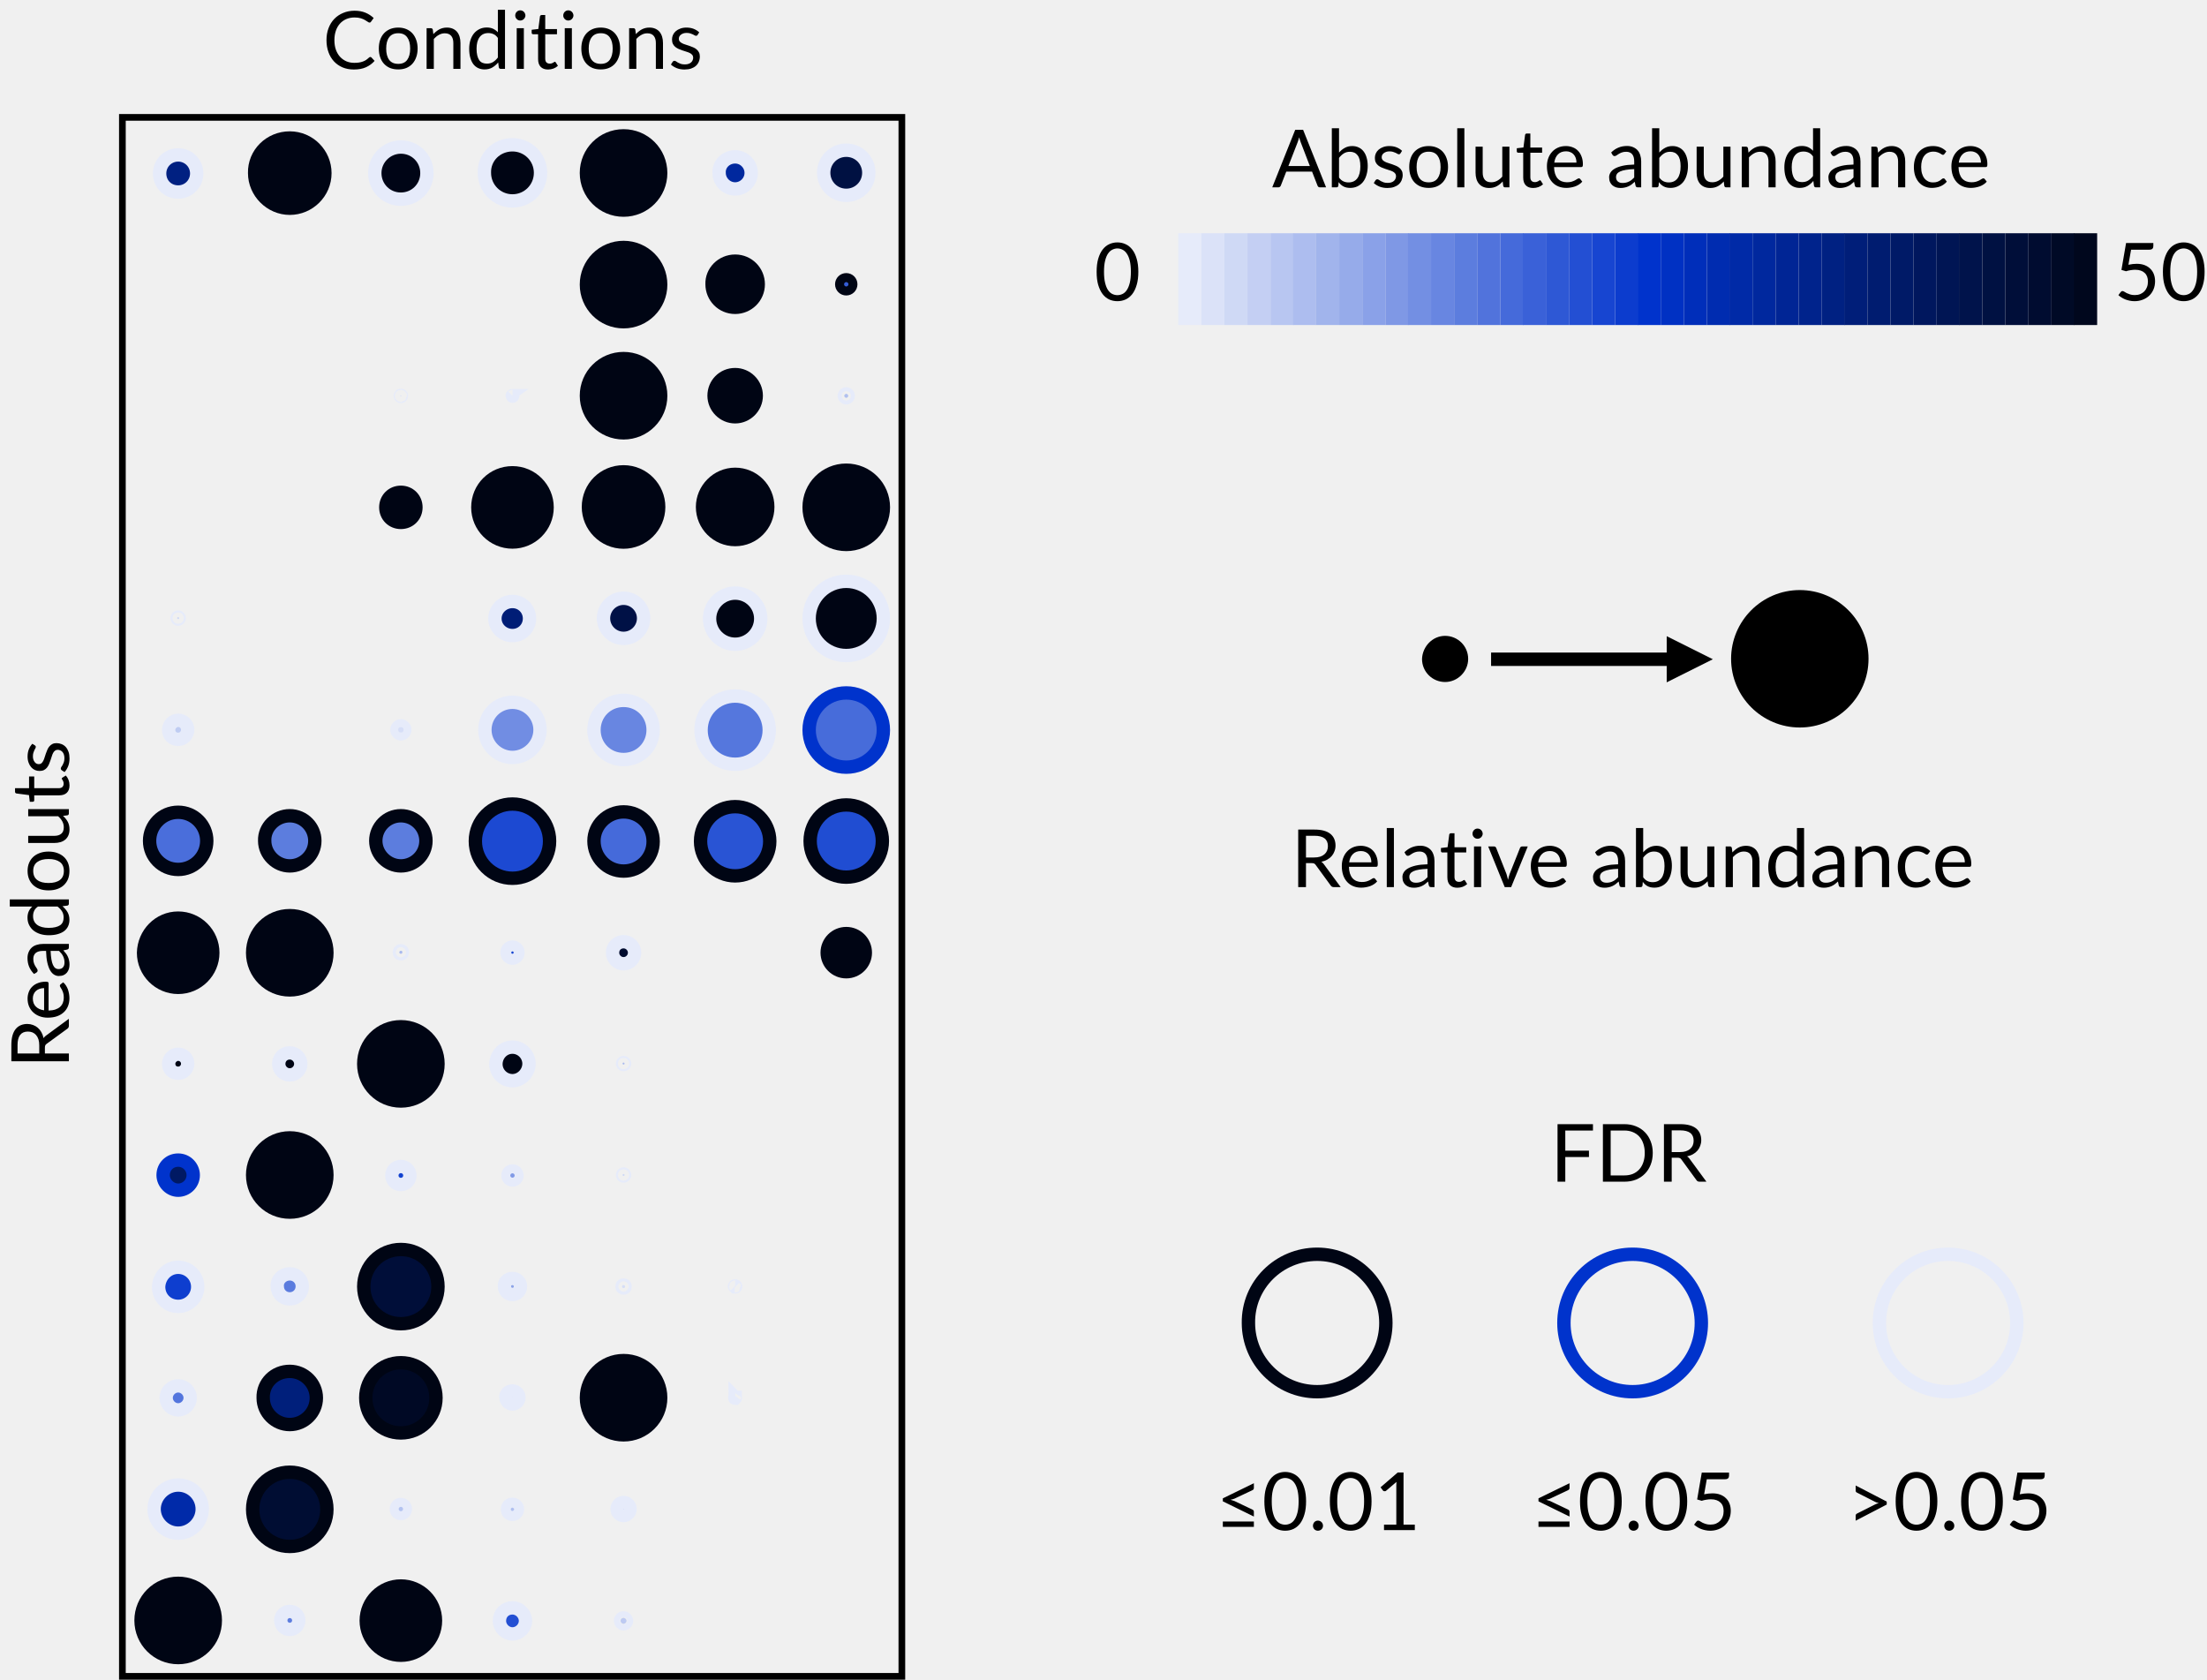
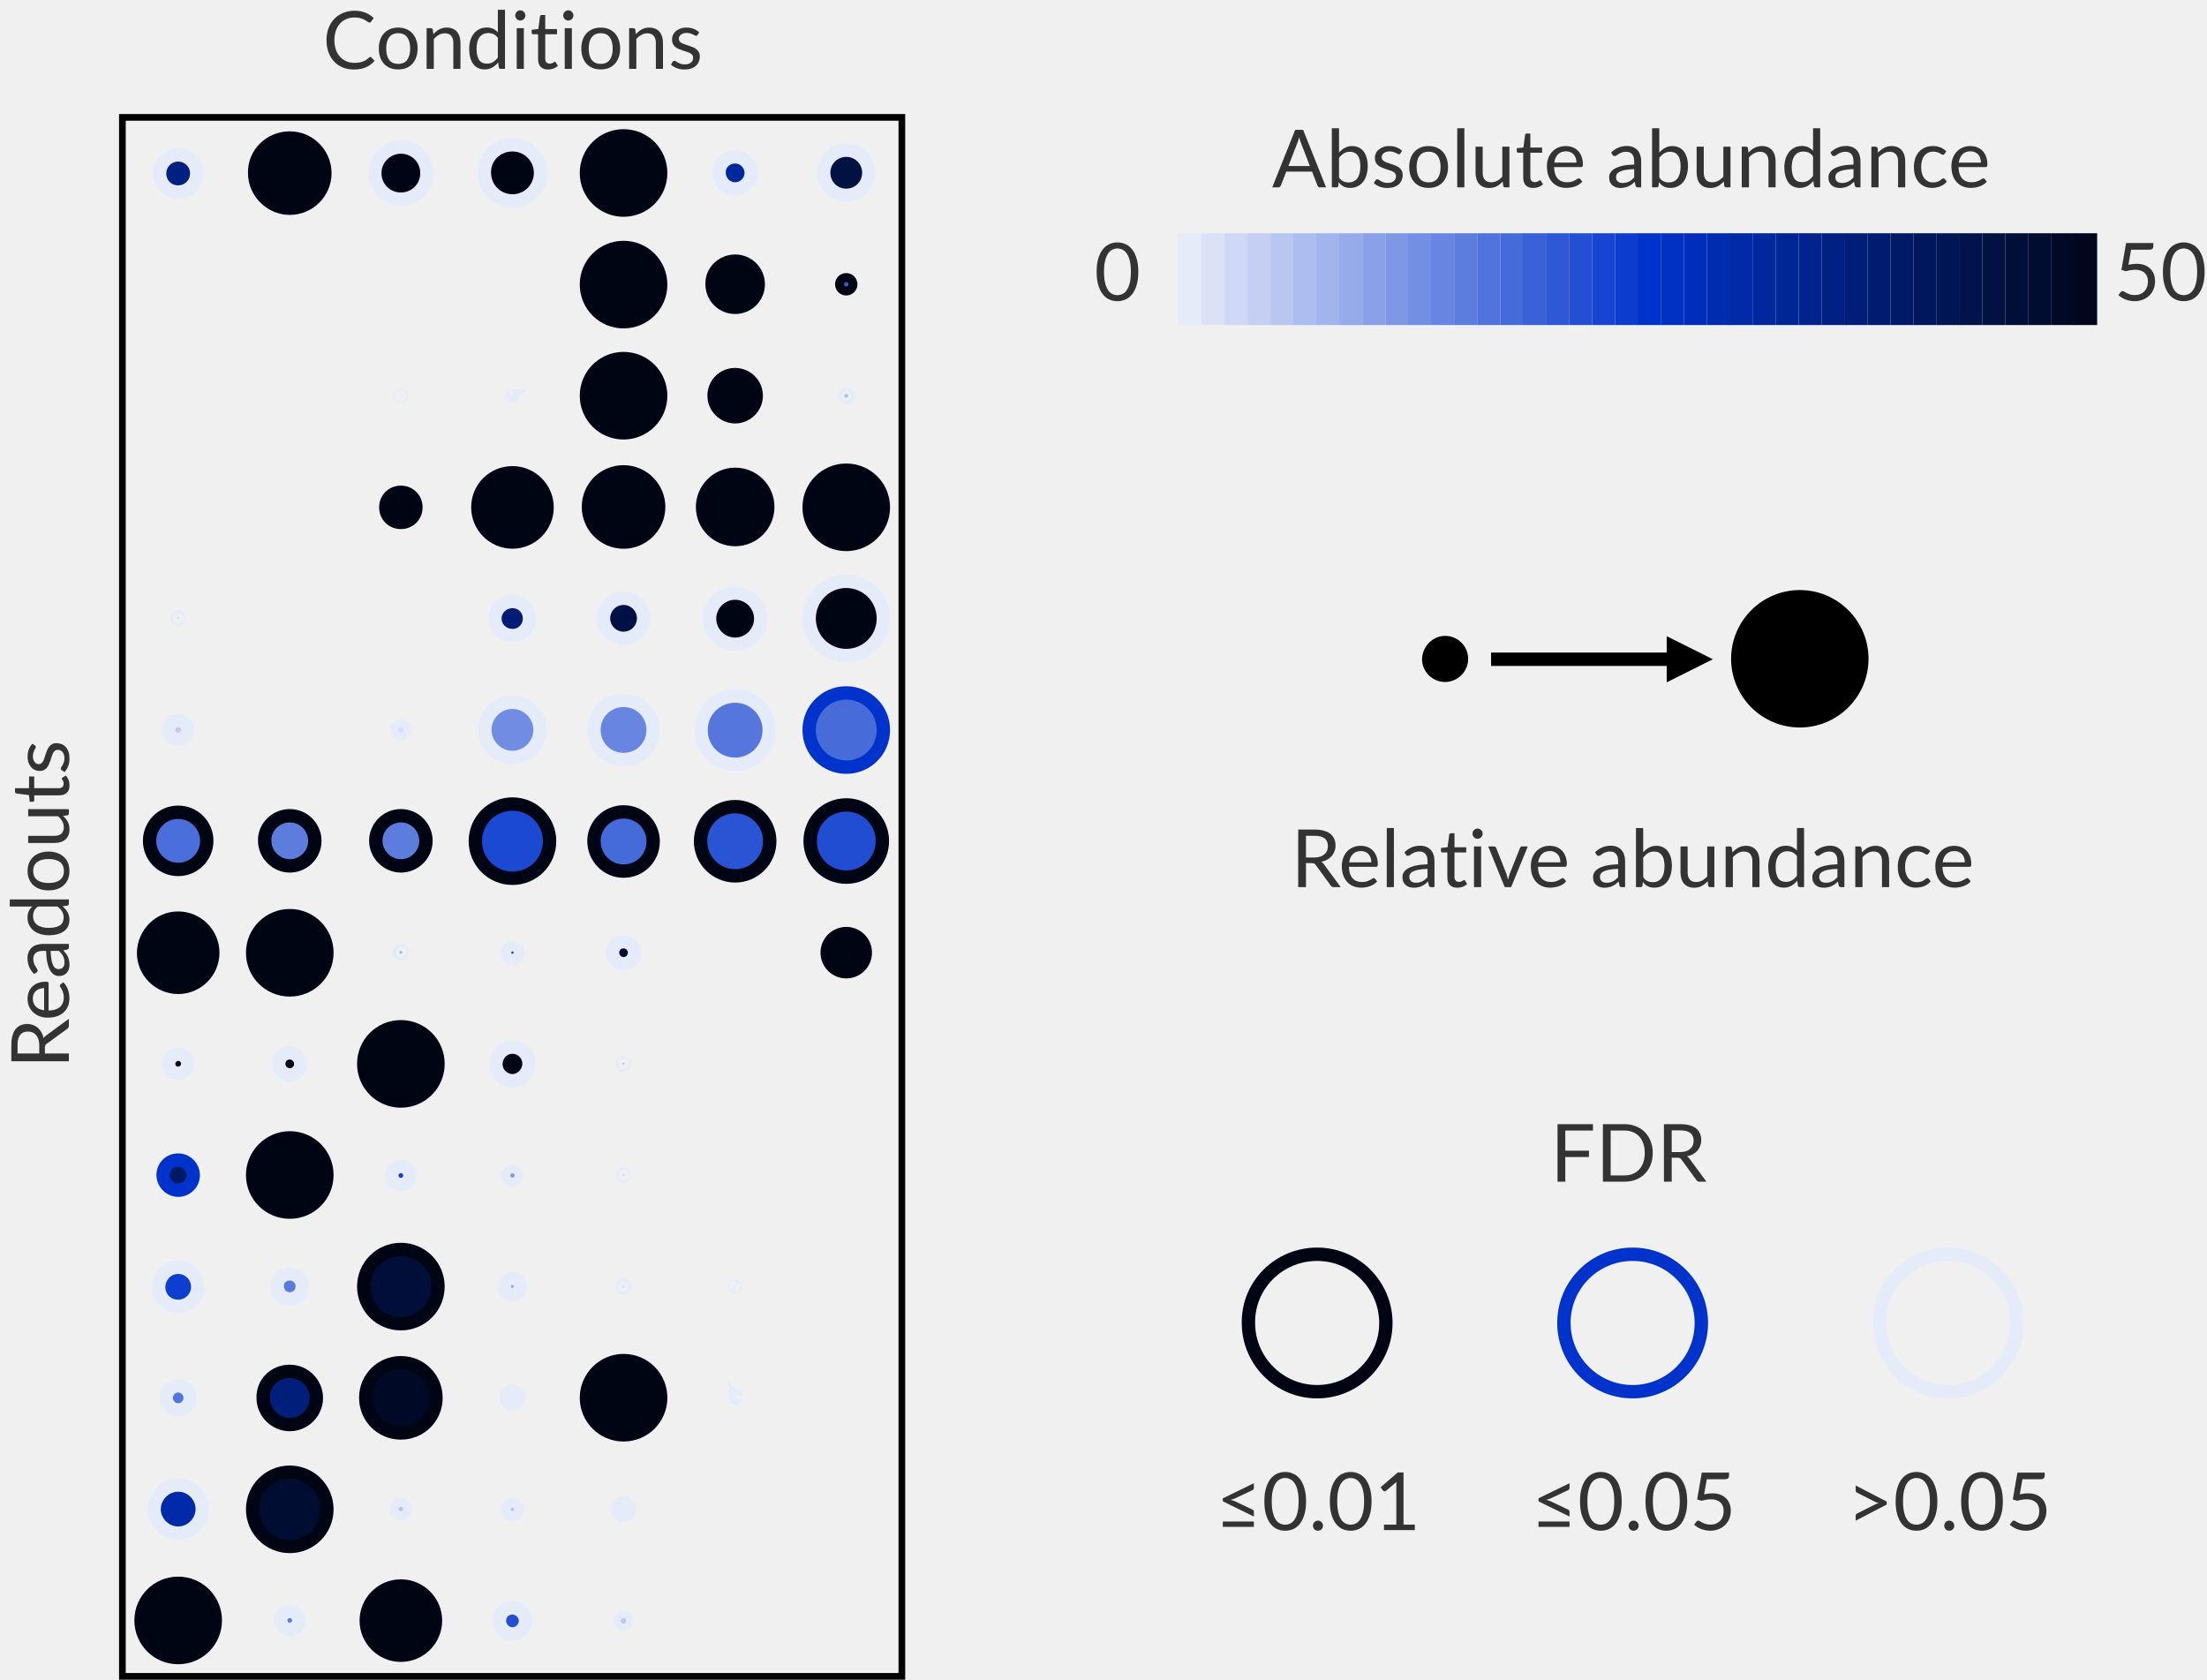
<svg xmlns="http://www.w3.org/2000/svg" version="1.1" id="svg2" x="0" y="0" width="440" height="334.9" viewBox="0 0 440 334.9" style="enable-background:new 0 0 440 334.9" xml:space="preserve">
-   <style>.st2{fill:#cfd9f5}.st11{fill:#6886e1}.st12{fill:#5c7dde}.st14{fill:#456ada}.st17{fill:#234fd3}.st25{fill:#00289e}.st35{fill:#001142}.st36{fill:#000e39}.st40,.st41,.st42{fill:none;stroke:#000514;stroke-width:2.667;stroke-miterlimit:5.333}.st41,.st42{stroke:#03c}.st42{stroke:#e6ebfa}.st45{fill:#000514}.st47{fill:#fff}.st49{fill:#d6def7}.st50{fill:#dfe5f9}.st62{fill:#a8b9ee}.st63{fill:#1242d0}.st83{font-family:'Lato',sans-serif}.st84{font-size:16px}</style>
+   <style>.st2{fill:#cfd9f5}.st11{fill:#6886e1}.st12{fill:#5c7dde}.st14{fill:#456ada}.st17{fill:#234fd3}.st25{fill:#00289e}.st35{fill:#001142}.st36{fill:#000e39}.st40,.st41,.st42{fill:none;stroke:#000514;stroke-width:2.667;stroke-miterlimit:5.333}.st41,.st42{stroke:#03c}.st42{stroke:#e6ebfa}.st45{fill:#000514}.st47{fill:#fff}.st49{fill:#d6def7}.st50{fill:#dfe5f9}.st62{fill:#a8b9ee}.st63{fill:#1242d0}.st83{font-family:'Lato',sans-serif}.st84{fill:#333;font-size:16px}</style>
  <g id="g4287">
    <path id="path12" d="M234.9 46.5h4.6v18.3h-4.6V46.5z" style="fill:#e6ebfa" />
    <path id="path14" d="M239.5 46.5h4.6v18.3h-4.6V46.5z" style="fill:#dbe2f8" />
    <path id="path16" class="st2" d="M244.1 46.5h4.6v18.3h-4.6V46.5z" />
    <path id="path18" d="M248.7 46.5h4.6v18.3h-4.6V46.5z" style="fill:#c4cff3" />
    <path id="path20" d="M253.3 46.5h4.6v18.3h-4.6V46.5z" style="fill:#b8c6f1" />
    <path id="path22" d="M257.8 46.5h4.6v18.3h-4.6V46.5z" style="fill:#adbdef" />
    <path id="path24" d="M262.4 46.5h4.6v18.3h-4.6V46.5z" style="fill:#a1b4ec" />
    <path id="path26" d="M267 46.5h4.6v18.3H267V46.5z" style="fill:#96abea" />
    <path id="path28" d="M271.6 46.5h4.6v18.3h-4.6V46.5z" style="fill:#8aa1e8" />
    <path id="path30" d="M276.2 46.5h4.6v18.3h-4.6V46.5z" style="fill:#7f98e5" />
    <path id="path32" d="M280.7 46.5h4.6v18.3h-4.6V46.5z" style="fill:#738fe3" />
    <path id="path34" class="st11" d="M285.3 46.5h4.6v18.3h-4.6V46.5z" />
    <path id="path36" class="st12" d="M289.9 46.5h4.6v18.3h-4.6V46.5z" />
    <path id="path38" d="M294.5 46.5h4.6v18.3h-4.6V46.5z" style="fill:#5173dc" />
    <path id="path40" class="st14" d="M299.1 46.5h4.6v18.3h-4.6V46.5z" />
    <path id="path42" d="M303.6 46.5h4.6v18.3h-4.6V46.5z" style="fill:#3a61d8" />
    <path id="path44" d="M308.2 46.5h4.6v18.3h-4.6V46.5z" style="fill:#2e58d5" />
    <path id="path46" class="st17" d="M312.8 46.5h4.6v18.3h-4.6V46.5z" />
    <path id="path48" d="M317.4 46.5h4.6v18.3h-4.6V46.5z" style="fill:#1745d1" />
    <path id="path50" d="M322 46.5h4.6v18.3H322V46.5z" style="fill:#0c3cce" />
    <path id="path52" d="M326.5 46.5h4.6v18.3h-4.6V46.5z" style="fill:#03c" />
    <path id="path54" d="M331.1 46.5h4.6v18.3h-4.6V46.5z" style="fill:#0031c3" />
    <path id="path56" d="M335.7 46.5h4.6v18.3h-4.6V46.5z" style="fill:#002eba" />
    <path id="path58" d="M340.3 46.5h4.6v18.3h-4.6V46.5z" style="fill:#002cb0" />
    <path id="path60" d="M344.8 46.5h4.6v18.3h-4.6V46.5z" style="fill:#002aa7" />
    <path id="path62" class="st25" d="M349.4 46.5h4.6v18.3h-4.6V46.5z" />
    <path id="path64" d="M354 46.5h4.6v18.3H354V46.5z" style="fill:#002595" />
    <path id="path66" d="M358.6 46.5h4.6v18.3h-4.6V46.5z" style="fill:#00238c" />
    <path id="path68" d="M363.2 46.5h4.6v18.3h-4.6V46.5z" style="fill:#002182" />
    <path id="path70" d="M367.7 46.5h4.6v18.3h-4.6V46.5z" style="fill:#001e79" />
    <path id="path72" d="M372.3 46.5h4.6v18.3h-4.6V46.5z" style="fill:#001c70" />
    <path id="path74" d="M376.9 46.5h4.6v18.3h-4.6V46.5z" style="fill:#001a67" />
    <path id="path76" d="M381.5 46.5h4.6v18.3h-4.6V46.5z" style="fill:#00175e" />
    <path id="path78" d="M386.1 46.5h4.6v18.3h-4.6V46.5z" style="fill:#001554" />
    <path id="path80" d="M390.6 46.5h4.6v18.3h-4.6V46.5z" style="fill:#00134b" />
    <path id="path82" class="st35" d="M395.2 46.5h4.6v18.3h-4.6V46.5z" />
    <path id="path84" class="st36" d="M399.8 46.5h4.6v18.3h-4.6V46.5z" />
    <path id="path86" d="M404.4 46.5h4.6v18.3h-4.6V46.5z" style="fill:#000c30" />
    <path id="path88" d="M409 46.5h4.6v18.3H409V46.5z" style="fill:#000a26" />
    <path id="path90" d="M413.5 46.5h4.6v18.3h-4.6V46.5z" style="fill:#00071d" />
  </g>
  <g id="g148" transform="translate(228.495 84.752)">
    <path id="path150" class="st40" d="M34.1 165.3c7.6 0 13.7 6.2 13.7 13.7 0 7.6-6.2 13.7-13.7 13.7-7.6 0-13.7-6.2-13.7-13.7-.1-7.6 6.1-13.7 13.7-13.7z" />
  </g>
  <g id="g168" transform="translate(275.691 84.752)">
    <path id="path170" class="st41" d="M49.8 165.3c7.6 0 13.7 6.2 13.7 13.7 0 7.6-6.2 13.7-13.7 13.7-7.6 0-13.7-6.2-13.7-13.7 0-7.6 6.1-13.7 13.7-13.7z" />
  </g>
  <g id="g188" transform="translate(322.888 84.752)">
    <path id="path190" class="st42" d="M65.5 165.3c7.6 0 13.7 6.2 13.7 13.7 0 7.6-6.2 13.7-13.7 13.7-7.6 0-13.7-6.1-13.7-13.7s6.1-13.7 13.7-13.7z" />
  </g>
  <g id="g208" transform="translate(253.403 171.166)">
    <path id="path210" d="M34.7-44.4c2.5 0 4.6 2 4.6 4.6 0 2.5-2.1 4.6-4.6 4.6-2.5 0-4.6-2-4.6-4.6.1-2.5 2.1-4.6 4.6-4.6" />
  </g>
  <g id="g212" transform="translate(260.272 167.731)">
    <path id="path214" d="M37-36.3h41.2" style="fill:none;stroke:#000;stroke-width:2.667;stroke-miterlimit:5.333" />
  </g>
  <g id="g216" transform="translate(291.184 167.731)">
    <path id="path218" d="m50.3-36.3-9.2-4.6v9.2l9.2-4.6z" />
  </g>
  <g id="g236" transform="translate(304.92 178.036)">
    <path id="path238" d="M53.9-60.4c7.6 0 13.7 6.2 13.7 13.7 0 7.6-6.2 13.7-13.7 13.7s-13.7-6.1-13.7-13.7c0-7.5 6.1-13.7 13.7-13.7" />
  </g>
  <g id="g240" transform="translate(50.722 243.882)">
    <path id="path242" d="M-15.2-213c2 0 3.7 1.6 3.7 3.7 0 2-1.6 3.7-3.7 3.7s-3.7-1.6-3.7-3.7 1.7-3.7 3.7-3.7" style="fill:#002081" />
  </g>
  <g id="g244" transform="translate(50.722 243.882)">
    <path id="path246" class="st42" d="M-15.2-213c2 0 3.7 1.6 3.7 3.7 0 2-1.6 3.7-3.7 3.7s-3.7-1.6-3.7-3.7 1.7-3.7 3.7-3.7z" />
  </g>
  <g id="g248" transform="translate(67.37 246.414)">
    <path id="path250" class="st45" d="M-9.6-218.9c3.9 0 7 3.2 7 7 0 3.9-3.2 7-7 7s-7-3.2-7-7c-.1-3.9 3.1-7 7-7" />
  </g>
  <g id="g252" transform="translate(67.37 246.414)">
    <path id="path254" class="st40" d="M-9.6-218.9c3.9 0 7 3.2 7 7 0 3.9-3.2 7-7 7s-7-3.2-7-7c-.1-3.9 3.1-7 7-7z" />
  </g>
  <g id="g256" transform="translate(84.019 245.01)">
    <path id="path258" d="M-4.1-215.7c2.9 0 5.2 2.3 5.2 5.2 0 2.9-2.3 5.2-5.2 5.2-2.9 0-5.2-2.3-5.2-5.2 0-2.9 2.4-5.2 5.2-5.2" style="fill:#000516" />
  </g>
  <g id="g260" transform="translate(84.019 245.01)">
    <path id="path262" class="st42" d="M-4.1-215.7c2.9 0 5.2 2.3 5.2 5.2 0 2.9-2.3 5.2-5.2 5.2-2.9 0-5.2-2.3-5.2-5.2 0-2.9 2.4-5.2 5.2-5.2z" />
  </g>
  <g id="g264" transform="translate(100.668 245.362)">
    <path id="path266" class="st45" d="M1.5-216.5c3.1 0 5.6 2.5 5.6 5.6 0 3.1-2.5 5.6-5.6 5.6s-5.6-2.5-5.6-5.6c-.1-3.1 2.4-5.6 5.6-5.6" />
  </g>
  <g id="g268" transform="translate(100.668 245.362)">
    <path id="path270" class="st42" d="M1.5-216.5c3.1 0 5.6 2.5 5.6 5.6 0 3.1-2.5 5.6-5.6 5.6s-5.6-2.5-5.6-5.6c-.1-3.1 2.4-5.6 5.6-5.6z" />
  </g>
  <g id="g272" transform="translate(117.316 246.685)">
    <path id="path274" class="st45" d="M7-219.6c4.1 0 7.4 3.3 7.4 7.4 0 4.1-3.3 7.4-7.4 7.4-4.1 0-7.4-3.3-7.4-7.4 0-4.1 3.3-7.4 7.4-7.4" />
  </g>
  <g id="g276" transform="translate(117.316 246.685)">
    <path id="path278" class="st40" d="M7-219.6c4.1 0 7.4 3.3 7.4 7.4 0 4.1-3.3 7.4-7.4 7.4-4.1 0-7.4-3.3-7.4-7.4 0-4.1 3.3-7.4 7.4-7.4z" />
  </g>
  <g id="g280" transform="translate(133.965 243.57)">
    <path id="path282" class="st25" d="M12.6-212.3c1.8 0 3.2 1.5 3.2 3.2 0 1.8-1.5 3.2-3.2 3.2-1.8 0-3.2-1.5-3.2-3.2-.1-1.8 1.4-3.2 3.2-3.2" />
  </g>
  <g id="g284" transform="translate(133.965 243.57)">
    <path id="path286" class="st42" d="M12.6-212.3c1.8 0 3.2 1.5 3.2 3.2 0 1.8-1.5 3.2-3.2 3.2-1.8 0-3.2-1.5-3.2-3.2-.1-1.8 1.4-3.2 3.2-3.2z" />
  </g>
  <g id="g288" transform="translate(150.614 244.544)">
    <path id="path290" class="st35" d="M18.1-214.6c2.5 0 4.5 2 4.5 4.5s-2 4.5-4.5 4.5-4.5-2-4.5-4.5 2-4.5 4.5-4.5" />
  </g>
  <g id="g292" transform="translate(150.614 244.544)">
    <path id="path294" class="st42" d="M18.1-214.6c2.5 0 4.5 2 4.5 4.5s-2 4.5-4.5 4.5-4.5-2-4.5-4.5 2-4.5 4.5-4.5z" />
  </g>
  <g id="g328" transform="translate(117.316 230.037)">
    <path id="path330" class="st45" d="M7-180.7c4.1 0 7.4 3.3 7.4 7.4s-3.3 7.4-7.4 7.4c-4.1 0-7.4-3.3-7.4-7.4s3.3-7.4 7.4-7.4" />
  </g>
  <g id="g332" transform="translate(117.316 230.037)">
    <path id="path334" class="st40" d="M7-180.7c4.1 0 7.4 3.3 7.4 7.4s-3.3 7.4-7.4 7.4c-4.1 0-7.4-3.3-7.4-7.4s3.3-7.4 7.4-7.4z" />
  </g>
  <g id="g336" transform="translate(133.965 227.968)">
    <path id="path338" class="st45" d="M12.6-175.9c2.6 0 4.6 2.1 4.6 4.6 0 2.6-2.1 4.6-4.6 4.6-2.6 0-4.6-2.1-4.6-4.6-.1-2.5 2-4.6 4.6-4.6" />
  </g>
  <g id="g340" transform="translate(133.965 227.968)">
    <path id="path342" class="st40" d="M12.6-175.9c2.6 0 4.6 2.1 4.6 4.6 0 2.6-2.1 4.6-4.6 4.6-2.6 0-4.6-2.1-4.6-4.6-.1-2.5 2-4.6 4.6-4.6z" />
  </g>
  <g id="g344" transform="translate(150.614 225.174)">
    <path id="path346" d="M18.1-169.4c.5 0 .9.4.9.9s-.4.9-.9.9-.9-.4-.9-.9.4-.9.9-.9" style="fill:#355dd7" />
  </g>
  <g id="g348" transform="translate(150.614 225.174)">
    <path id="path350" class="st40" d="M18.1-169.4c.5 0 .9.4.9.9s-.4.9-.9.9-.9-.4-.9-.9.4-.9.9-.9z" />
  </g>
  <g id="g368" transform="translate(84.019 207.927)">
    <path id="path370" class="st49" d="M-4.1-129.1c.1 0 .1.1.1.1 0 .1-.1.1-.1.1-.1 0-.1-.1-.1-.1 0-.1 0-.1.1-.1" />
  </g>
  <g id="g372" transform="translate(84.019 207.927)">
    <path id="path374" class="st42" d="M-4.1-129.1c.1 0 .1.1.1.1 0 .1-.1.1-.1.1-.1 0-.1-.1-.1-.1 0-.1 0-.1.1-.1z" />
  </g>
  <g id="g376" transform="translate(100.668 207.88)">
    <path id="path378" class="st50" d="M1.5-129c.1.1 0 .1 0 .1-.1 0-.1 0 0-.1-.1 0-.1 0 0 0" />
  </g>
  <g id="g380" transform="translate(100.668 207.88)">
    <path id="path382" class="st42" d="M1.5-129c.1.1 0 .1 0 .1-.1 0-.1 0 0-.1-.1 0-.1 0 0 0z" />
  </g>
  <g id="g384" transform="translate(117.316 213.388)">
    <path id="path386" class="st45" d="M7-141.9c4.1 0 7.4 3.3 7.4 7.4s-3.3 7.4-7.4 7.4c-4.1 0-7.4-3.3-7.4-7.4 0-4.1 3.3-7.4 7.4-7.4" />
  </g>
  <g id="g388" transform="translate(117.316 213.388)">
    <path id="path390" class="st40" d="M7-141.9c4.1 0 7.4 3.3 7.4 7.4s-3.3 7.4-7.4 7.4c-4.1 0-7.4-3.3-7.4-7.4 0-4.1 3.3-7.4 7.4-7.4z" />
  </g>
  <g id="g392" transform="translate(133.965 210.985)">
    <path id="path394" class="st45" d="M12.6-136.3c2.3 0 4.2 1.9 4.2 4.2 0 2.3-1.9 4.2-4.2 4.2s-4.2-1.9-4.2-4.2c0-2.3 1.8-4.2 4.2-4.2" />
  </g>
  <g id="g396" transform="translate(133.965 210.985)">
    <path id="path398" class="st40" d="M12.6-136.3c2.3 0 4.2 1.9 4.2 4.2 0 2.3-1.9 4.2-4.2 4.2s-4.2-1.9-4.2-4.2c0-2.3 1.8-4.2 4.2-4.2z" />
  </g>
  <g id="g400" transform="translate(150.614 208.114)">
    <path id="path402" d="M18.1-129.6c.2 0 .4.2.4.4s-.2.4-.4.4-.4-.2-.4-.4.2-.4.4-.4" style="fill:#b1c1ef" />
  </g>
  <g id="g404" transform="translate(150.614 208.114)">
    <path id="path406" class="st42" d="M18.1-129.6c.2 0 .4.2.4.4s-.2.4-.4.4-.4-.2-.4-.4.2-.4.4-.4z" />
  </g>
  <g id="g424" transform="translate(84.019 193.446)">
    <path id="path426" class="st45" d="M-4.1-95.3c1.7 0 3 1.3 3 3s-1.3 3-3 3-3-1.3-3-3 1.3-3 3-3" />
  </g>
  <g id="g428" transform="translate(84.019 193.446)">
    <path id="path430" class="st40" d="M-4.1-95.3c1.7 0 3 1.3 3 3s-1.3 3-3 3-3-1.3-3-3 1.3-3 3-3z" />
  </g>
  <g id="g432" transform="translate(100.668 196.356)">
    <path id="path434" class="st45" d="M1.5-102.1c3.8 0 6.9 3.1 6.9 6.9 0 3.8-3.1 6.9-6.9 6.9s-6.9-3.1-6.9-6.9c0-3.9 3.1-6.9 6.9-6.9" />
  </g>
  <g id="g436" transform="translate(100.668 196.356)">
    <path id="path438" class="st40" d="M1.5-102.1c3.8 0 6.9 3.1 6.9 6.9 0 3.8-3.1 6.9-6.9 6.9s-6.9-3.1-6.9-6.9c0-3.9 3.1-6.9 6.9-6.9z" />
  </g>
  <g id="g440" transform="translate(117.316 196.47)">
    <path id="path442" class="st45" d="M7-102.4c3.9 0 7 3.2 7 7 0 3.9-3.2 7-7 7-3.9 0-7-3.2-7-7 0-3.9 3.1-7 7-7" />
  </g>
  <g id="g444" transform="translate(117.316 196.47)">
    <path id="path446" class="st40" d="M7-102.4c3.9 0 7 3.2 7 7 0 3.9-3.2 7-7 7-3.9 0-7-3.2-7-7 0-3.9 3.1-7 7-7z" />
  </g>
  <g id="g448" transform="translate(133.965 196.064)">
    <path id="path450" class="st45" d="M12.6-101.5c3.6 0 6.5 2.9 6.5 6.5s-2.9 6.5-6.5 6.5-6.5-2.9-6.5-6.5c0-3.5 2.9-6.5 6.5-6.5" />
  </g>
  <g id="g452" transform="translate(133.965 196.064)">
    <path id="path454" class="st40" d="M12.6-101.5c3.6 0 6.5 2.9 6.5 6.5s-2.9 6.5-6.5 6.5-6.5-2.9-6.5-6.5c0-3.5 2.9-6.5 6.5-6.5z" />
  </g>
  <g id="g456" transform="translate(150.614 196.74)">
    <path id="path458" class="st45" d="M18.1-103c4.1 0 7.4 3.3 7.4 7.4 0 4.1-3.3 7.4-7.4 7.4-4.1 0-7.4-3.3-7.4-7.4 0-4.1 3.3-7.4 7.4-7.4" />
  </g>
  <g id="g460" transform="translate(150.614 196.74)">
    <path id="path462" class="st40" d="M18.1-103c4.1 0 7.4 3.3 7.4 7.4 0 4.1-3.3 7.4-7.4 7.4-4.1 0-7.4-3.3-7.4-7.4 0-4.1 3.3-7.4 7.4-7.4z" />
  </g>
  <g id="g464" transform="translate(50.722 174.727)">
    <path id="path466" class="st2" d="M-15.2-51.7c.1 0 .2.1.2.2s-.1.2-.2.2-.2-.1-.2-.2.1-.2.2-.2" />
  </g>
  <g id="g468" transform="translate(50.722 174.727)">
    <path id="path470" class="st42" d="M-15.2-51.7c.1 0 .2.1.2.2s-.1.2-.2.2-.2-.1-.2-.2.1-.2.2-.2z" />
  </g>
  <g id="g488" transform="translate(100.668 177.112)">
    <path id="path490" d="M1.5-57.2c1.9 0 3.4 1.5 3.4 3.4s-1.5 3.4-3.4 3.4S-2-51.9-2-53.8s1.6-3.4 3.5-3.4" style="fill:#001d76" />
  </g>
  <g id="g492" transform="translate(100.668 177.112)">
    <path id="path494" class="st42" d="M1.5-57.2c1.9 0 3.4 1.5 3.4 3.4s-1.5 3.4-3.4 3.4S-2-51.9-2-53.8s1.6-3.4 3.5-3.4z" />
  </g>
  <g id="g496" transform="translate(117.316 177.568)">
    <path id="path498" d="M7-58.3c2.2 0 4 1.8 4 4s-1.8 4-4 4-4-1.8-4-4 1.8-4 4-4" style="fill:#001146" />
  </g>
  <g id="g500" transform="translate(117.316 177.568)">
    <path id="path502" class="st42" d="M7-58.3c2.2 0 4 1.8 4 4s-1.8 4-4 4-4-1.8-4-4 1.8-4 4-4z" />
  </g>
  <g id="g504" transform="translate(133.965 178.338)">
    <path id="path506" class="st45" d="M12.6-60.1c2.8 0 5.1 2.3 5.1 5.1s-2.3 5.1-5.1 5.1-5.1-2.3-5.1-5.1 2.3-5.1 5.1-5.1" />
  </g>
  <g id="g508" transform="translate(133.965 178.338)">
    <path id="path510" class="st42" d="M12.6-60.1c2.8 0 5.1 2.3 5.1 5.1s-2.3 5.1-5.1 5.1-5.1-2.3-5.1-5.1 2.3-5.1 5.1-5.1z" />
  </g>
  <g id="g512" transform="translate(150.614 180.092)">
    <path id="path514" class="st45" d="M18.1-64.2c4.1 0 7.4 3.3 7.4 7.4 0 4.1-3.3 7.4-7.4 7.4-4.1 0-7.4-3.3-7.4-7.4 0-4.1 3.3-7.4 7.4-7.4" />
  </g>
  <g id="g516" transform="translate(150.614 180.092)">
    <path id="path518" class="st42" d="M18.1-64.2c4.1 0 7.4 3.3 7.4 7.4 0 4.1-3.3 7.4-7.4 7.4-4.1 0-7.4-3.3-7.4-7.4 0-4.1 3.3-7.4 7.4-7.4z" />
  </g>
  <g id="g520" transform="translate(50.722 159.296)">
    <path id="path522" d="M-15.2-15.7c1 0 1.9.8 1.9 1.9 0 1-.8 1.9-1.9 1.9s-1.9-.8-1.9-1.9c0-1 .9-1.9 1.9-1.9" style="fill:#bfccf2" />
  </g>
  <g id="g524" transform="translate(50.722 159.296)">
    <path id="path526" class="st42" d="M-15.2-15.7c1 0 1.9.8 1.9 1.9 0 1-.8 1.9-1.9 1.9s-1.9-.8-1.9-1.9c0-1 .9-1.9 1.9-1.9z" />
  </g>
  <g id="g536" transform="translate(84.019 158.497)">
    <path id="path538" class="st49" d="M-4.1-13.8c.4 0 .8.4.8.8s-.4.8-.8.8-.8-.4-.8-.8.4-.8.8-.8" />
  </g>
  <g id="g540" transform="translate(84.019 158.497)">
    <path id="path542" class="st42" d="M-4.1-13.8c.4 0 .8.4.8.8s-.4.8-.8.8-.8-.4-.8-.8.4-.8.8-.8z" />
  </g>
  <g id="g544" transform="translate(100.668 162.007)">
    <path id="path546" d="M1.5-22c3 0 5.5 2.5 5.5 5.5S4.5-11 1.5-11-4-13.5-4-16.5-1.6-22 1.5-22" style="fill:#718de3" />
  </g>
  <g id="g548" transform="translate(100.668 162.007)">
    <path id="path550" class="st42" d="M1.5-22c3 0 5.5 2.5 5.5 5.5S4.5-11 1.5-11-4-13.5-4-16.5-1.6-22 1.5-22z" />
  </g>
  <g id="g552" transform="translate(117.316 162.325)">
    <path id="path554" class="st11" d="M7-22.7c3.3 0 5.9 2.6 5.9 5.9 0 3.3-2.6 5.9-5.9 5.9-3.3 0-5.9-2.6-5.9-5.9 0-3.3 2.6-5.9 5.9-5.9" />
  </g>
  <g id="g556" transform="translate(117.316 162.325)">
    <path id="path558" class="st42" d="M7-22.7c3.3 0 5.9 2.6 5.9 5.9 0 3.3-2.6 5.9-5.9 5.9-3.3 0-5.9-2.6-5.9-5.9 0-3.3 2.6-5.9 5.9-5.9z" />
  </g>
  <g id="g560" transform="translate(133.965 162.965)">
    <path id="path562" d="M12.6-24.2c3.7 0 6.8 3 6.8 6.8 0 3.7-3 6.8-6.8 6.8s-6.8-3-6.8-6.8 3-6.8 6.8-6.8" style="fill:#57d" />
  </g>
  <g id="g564" transform="translate(133.965 162.965)">
    <path id="path566" class="st42" d="M12.6-24.2c3.7 0 6.8 3 6.8 6.8 0 3.7-3 6.8-6.8 6.8s-6.8-3-6.8-6.8 3-6.8 6.8-6.8z" />
  </g>
  <g id="g568" transform="translate(150.614 163.442)">
    <path id="path570" d="M18.1-25.3c4.1 0 7.4 3.3 7.4 7.4 0 4.1-3.3 7.4-7.4 7.4-4.1 0-7.4-3.3-7.4-7.4 0-4.1 3.3-7.4 7.4-7.4" style="fill:#476cda" />
  </g>
  <g id="g572" transform="translate(150.614 163.442)">
    <path id="path574" class="st41" d="M18.1-25.3c4.1 0 7.4 3.3 7.4 7.4 0 4.1-3.3 7.4-7.4 7.4-4.1 0-7.4-3.3-7.4-7.4 0-4.1 3.3-7.4 7.4-7.4z" />
  </g>
  <g id="g576" transform="translate(50.722 145.533)">
    <path id="path578" d="M-15.2 16.4c3.2 0 5.7 2.6 5.7 5.7 0 3.2-2.6 5.7-5.7 5.7-3.2 0-5.7-2.6-5.7-5.7s2.5-5.7 5.7-5.7" style="fill:#4a6edb" />
  </g>
  <g id="g580" transform="translate(50.722 145.533)">
    <path id="path582" class="st40" d="M-15.2 16.4c3.2 0 5.7 2.6 5.7 5.7 0 3.2-2.6 5.7-5.7 5.7-3.2 0-5.7-2.6-5.7-5.7s2.5-5.7 5.7-5.7z" />
  </g>
  <g id="g584" transform="translate(67.37 145.028)">
    <path id="path586" class="st12" d="M-9.6 17.6c2.8 0 5 2.3 5 5 0 2.8-2.3 5-5 5s-5-2.3-5-5c-.1-2.7 2.2-5 5-5" />
  </g>
  <g id="g588" transform="translate(67.37 145.028)">
    <path id="path590" class="st40" d="M-9.6 17.6c2.8 0 5 2.3 5 5 0 2.8-2.3 5-5 5s-5-2.3-5-5c-.1-2.7 2.2-5 5-5z" />
  </g>
  <g id="g592" transform="translate(84.019 145.028)">
    <path id="path594" class="st12" d="M-4.1 17.6c2.8 0 5 2.3 5 5 0 2.8-2.3 5-5 5s-5-2.3-5-5 2.2-5 5-5" />
  </g>
  <g id="g596" transform="translate(84.019 145.028)">
    <path id="path598" class="st40" d="M-4.1 17.6c2.8 0 5 2.3 5 5 0 2.8-2.3 5-5 5s-5-2.3-5-5 2.2-5 5-5z" />
  </g>
  <g id="g600" transform="translate(100.668 146.794)">
    <path id="path602" d="M1.5 13.5c4.1 0 7.4 3.3 7.4 7.4 0 4.1-3.3 7.4-7.4 7.4-4.1 0-7.4-3.3-7.4-7.4 0-4.1 3.3-7.4 7.4-7.4" style="fill:#1c49d2" />
  </g>
  <g id="g604" transform="translate(100.668 146.794)">
    <path id="path606" class="st40" d="M1.5 13.5c4.1 0 7.4 3.3 7.4 7.4 0 4.1-3.3 7.4-7.4 7.4-4.1 0-7.4-3.3-7.4-7.4 0-4.1 3.3-7.4 7.4-7.4z" />
  </g>
  <g id="g608" transform="translate(117.316 145.66)">
    <path id="path610" class="st14" d="M7 16.2c3.3 0 5.9 2.6 5.9 5.9 0 3.3-2.6 5.9-5.9 5.9s-5.9-2.7-5.9-6c0-3.2 2.7-5.8 5.9-5.8" />
  </g>
  <g id="g612" transform="translate(117.316 145.66)">
    <path id="path614" class="st40" d="M7 16.2c3.3 0 5.9 2.6 5.9 5.9 0 3.3-2.6 5.9-5.9 5.9s-5.9-2.7-5.9-6c0-3.2 2.7-5.8 5.9-5.8z" />
  </g>
  <g id="g616" transform="translate(133.965 146.416)">
    <path id="path618" d="M12.6 14.4c3.8 0 6.9 3.1 6.9 6.9 0 3.8-3.1 6.9-6.9 6.9-3.8 0-6.9-3.1-6.9-6.9 0-3.8 3-6.9 6.9-6.9" style="fill:#2954d4" />
  </g>
  <g id="g620" transform="translate(133.965 146.416)">
    <path id="path622" class="st40" d="M12.6 14.4c3.8 0 6.9 3.1 6.9 6.9 0 3.8-3.1 6.9-6.9 6.9-3.8 0-6.9-3.1-6.9-6.9 0-3.8 3-6.9 6.9-6.9z" />
  </g>
  <g id="g624" transform="translate(150.614 146.67)">
    <path id="path626" d="M18.1 13.8c4 0 7.2 3.2 7.2 7.2s-3.2 7.2-7.2 7.2-7.2-3.2-7.2-7.2 3.2-7.2 7.2-7.2" style="fill:#204dd2" />
  </g>
  <g id="g628" transform="translate(150.614 146.67)">
    <path id="path630" class="st40" d="M18.1 13.8c4 0 7.2 3.2 7.2 7.2s-3.2 7.2-7.2 7.2-7.2-3.2-7.2-7.2 3.2-7.2 7.2-7.2z" />
  </g>
  <g id="g632" transform="translate(50.722 129.74)">
    <path id="path634" class="st45" d="M-15.2 53.3c3.8 0 6.9 3.1 6.9 6.9 0 3.8-3.1 6.9-6.9 6.9s-6.9-3.1-6.9-6.9c.1-3.8 3.1-6.9 6.9-6.9" />
  </g>
  <g id="g636" transform="translate(50.722 129.74)">
    <path id="path638" class="st40" d="M-15.2 53.3c3.8 0 6.9 3.1 6.9 6.9 0 3.8-3.1 6.9-6.9 6.9s-6.9-3.1-6.9-6.9c.1-3.8 3.1-6.9 6.9-6.9z" />
  </g>
  <g id="g640" transform="translate(67.37 130.147)">
    <path id="path642" class="st45" d="M-9.6 52.4c4.1 0 7.4 3.3 7.4 7.4 0 4.1-3.3 7.4-7.4 7.4s-7.4-3.3-7.4-7.4c0-4.1 3.3-7.4 7.4-7.4" />
  </g>
  <g id="g644" transform="translate(67.37 130.147)">
    <path id="path646" class="st40" d="M-9.6 52.4c4.1 0 7.4 3.3 7.4 7.4 0 4.1-3.3 7.4-7.4 7.4s-7.4-3.3-7.4-7.4c0-4.1 3.3-7.4 7.4-7.4z" />
  </g>
  <g id="g648" transform="translate(84.019 124.843)">
    <path id="path650" class="st62" d="M-4.1 64.7c.2 0 .3.1.3.3 0 .2-.1.3-.3.3-.2 0-.3-.1-.3-.3 0-.1.1-.3.3-.3" />
  </g>
  <g id="g652" transform="translate(84.019 124.843)">
    <path id="path654" class="st42" d="M-4.1 64.7c.2 0 .3.1.3.3 0 .2-.1.3-.3.3-.2 0-.3-.1-.3-.3 0-.1.1-.3.3-.3z" />
  </g>
  <g id="g656" transform="translate(100.668 125.408)">
    <path id="path658" class="st63" d="M1.5 63.4c.6 0 1.1.5 1.1 1.1 0 .6-.5 1.1-1.1 1.1S.4 65.1.4 64.5c0-.6.5-1.1 1.1-1.1" />
  </g>
  <g id="g660" transform="translate(100.668 125.408)">
    <path id="path662" class="st42" d="M1.5 63.4c.6 0 1.1.5 1.1 1.1 0 .6-.5 1.1-1.1 1.1S.4 65.1.4 64.5c0-.6.5-1.1 1.1-1.1z" />
  </g>
  <g id="g664" transform="translate(117.316 126.238)">
    <path id="path666" d="M7 61.5c1.2 0 2.2 1 2.2 2.2 0 1.2-1 2.2-2.2 2.2-1.2 0-2.2-1-2.2-2.2 0-1.3 1-2.2 2.2-2.2" style="fill:#000b2e" />
  </g>
  <g id="g668" transform="translate(117.316 126.238)">
    <path id="path670" class="st42" d="M7 61.5c1.2 0 2.2 1 2.2 2.2 0 1.2-1 2.2-2.2 2.2-1.2 0-2.2-1-2.2-2.2 0-1.3 1-2.2 2.2-2.2z" />
  </g>
  <g id="g680" transform="translate(150.614 127.423)">
    <path id="path682" class="st45" d="M18.1 58.7c2.1 0 3.8 1.7 3.8 3.8 0 2.1-1.7 3.8-3.8 3.8-2.1 0-3.8-1.7-3.8-3.8 0-2.1 1.7-3.8 3.8-3.8" />
  </g>
  <g id="g684" transform="translate(150.614 127.423)">
    <path id="path686" class="st40" d="M18.1 58.7c2.1 0 3.8 1.7 3.8 3.8 0 2.1-1.7 3.8-3.8 3.8-2.1 0-3.8-1.7-3.8-3.8 0-2.1 1.7-3.8 3.8-3.8z" />
  </g>
  <g id="g688" transform="translate(50.722 109.368)">
    <path id="path690" class="st45" d="M-15.2 100.8c1 0 1.9.8 1.9 1.9 0 1-.8 1.9-1.9 1.9s-1.9-.8-1.9-1.9c0-1 .9-1.9 1.9-1.9" />
  </g>
  <g id="g692" transform="translate(50.722 109.368)">
    <path id="path694" class="st42" d="M-15.2 100.8c1 0 1.9.8 1.9 1.9 0 1-.8 1.9-1.9 1.9s-1.9-.8-1.9-1.9c0-1 .9-1.9 1.9-1.9z" />
  </g>
  <g id="g696" transform="translate(67.37 109.6)">
    <path id="path698" class="st45" d="M-9.6 100.3c1.2 0 2.2 1 2.2 2.2 0 1.2-1 2.2-2.2 2.2-1.2 0-2.2-1-2.2-2.2 0-1.2.9-2.2 2.2-2.2" />
  </g>
  <g id="g700" transform="translate(67.37 109.6)">
    <path id="path702" class="st42" d="M-9.6 100.3c1.2 0 2.2 1 2.2 2.2 0 1.2-1 2.2-2.2 2.2-1.2 0-2.2-1-2.2-2.2 0-1.2.9-2.2 2.2-2.2z" />
  </g>
  <g id="g704" transform="translate(84.019 113.496)">
    <path id="path706" class="st45" d="M-4.1 91.2c4.1 0 7.4 3.3 7.4 7.4 0 4.1-3.3 7.4-7.4 7.4-4.1 0-7.4-3.3-7.4-7.4 0-4.1 3.3-7.4 7.4-7.4" />
  </g>
  <g id="g708" transform="translate(84.019 113.496)">
    <path id="path710" class="st40" d="M-4.1 91.2c4.1 0 7.4 3.3 7.4 7.4 0 4.1-3.3 7.4-7.4 7.4-4.1 0-7.4-3.3-7.4-7.4 0-4.1 3.3-7.4 7.4-7.4z" />
  </g>
  <g id="g712" transform="translate(100.668 110.455)">
    <path id="path714" class="st45" d="M1.5 98.3c1.8 0 3.3 1.5 3.3 3.3S3.3 105 1.5 105s-3.3-1.5-3.3-3.3 1.4-3.4 3.3-3.4" />
  </g>
  <g id="g716" transform="translate(100.668 110.455)">
    <path id="path718" class="st42" d="M1.5 98.3c1.8 0 3.3 1.5 3.3 3.3S3.3 105 1.5 105s-3.3-1.5-3.3-3.3 1.4-3.4 3.3-3.4z" />
  </g>
  <g id="g720" transform="translate(117.316 108.133)">
    <path id="path722" class="st62" d="M7 103.7c.1 0 .2.1.2.2s-.1.2-.2.2-.2-.1-.2-.2.1-.2.2-.2" />
  </g>
  <g id="g724" transform="translate(117.316 108.133)">
    <path id="path726" class="st42" d="M7 103.7c.1 0 .2.1.2.2s-.1.2-.2.2-.2-.1-.2-.2.1-.2.2-.2z" />
  </g>
  <g id="g744" transform="translate(50.722 93.58)">
    <path id="path746" d="M-15.2 137.7c1.7 0 3 1.4 3 3 0 1.7-1.4 3-3 3s-3-1.4-3-3c0-1.7 1.3-3 3-3" style="fill:#001963" />
  </g>
  <g id="g748" transform="translate(50.722 93.58)">
    <path id="path750" class="st41" d="M-15.2 137.7c1.7 0 3 1.4 3 3 0 1.7-1.4 3-3 3s-3-1.4-3-3c0-1.7 1.3-3 3-3z" />
  </g>
  <g id="g752" transform="translate(67.37 96.849)">
    <path id="path754" class="st45" d="M-9.6 130c4.1 0 7.4 3.3 7.4 7.4 0 4.1-3.3 7.4-7.4 7.4s-7.4-3.3-7.4-7.4c0-4 3.3-7.4 7.4-7.4" />
  </g>
  <g id="g756" transform="translate(67.37 96.849)">
    <path id="path758" class="st40" d="M-9.6 130c4.1 0 7.4 3.3 7.4 7.4 0 4.1-3.3 7.4-7.4 7.4s-7.4-3.3-7.4-7.4c0-4 3.3-7.4 7.4-7.4z" />
  </g>
  <g id="g760" transform="translate(84.019 92.647)">
    <path id="path762" class="st63" d="M-4.1 139.9c1 0 1.8.8 1.8 1.8s-.8 1.8-1.8 1.8-1.8-.8-1.8-1.8.8-1.8 1.8-1.8" />
  </g>
  <g id="g764" transform="translate(84.019 92.647)">
    <path id="path766" class="st42" d="M-4.1 139.9c1 0 1.8.8 1.8 1.8s-.8 1.8-1.8 1.8-1.8-.8-1.8-1.8.8-1.8 1.8-1.8z" />
  </g>
  <g id="g768" transform="translate(100.668 91.948)">
    <path id="path770" d="M1.5 141.5c.5 0 .9.4.9.9s-.4.9-.9.9-.9-.4-.9-.9.4-.9.9-.9" style="fill:#819ae6" />
  </g>
  <g id="g772" transform="translate(100.668 91.948)">
    <path id="path774" class="st42" d="M1.5 141.5c.5 0 .9.4.9.9s-.4.9-.9.9-.9-.4-.9-.9.4-.9.9-.9z" />
  </g>
  <g id="g776" transform="translate(117.316 91.452)">
    <path id="path778" class="st2" d="M7 142.6c.1 0 .2.1.2.2s-.1.2-.2.2-.2-.1-.2-.2.1-.2.2-.2" />
  </g>
  <g id="g780" transform="translate(117.316 91.452)">
    <path id="path782" class="st42" d="M7 142.6c.1 0 .2.1.2.2s-.1.2-.2.2-.2-.1-.2-.2.1-.2.2-.2z" />
  </g>
  <g id="g800" transform="translate(50.722 77.542)">
    <path id="path802" d="M-15.2 175.1c2.1 0 3.9 1.7 3.9 3.9 0 2.1-1.7 3.9-3.9 3.9s-3.9-1.7-3.9-3.9c.1-2.2 1.8-3.9 3.9-3.9" style="fill:#0e3ecf" />
  </g>
  <g id="g804" transform="translate(50.722 77.542)">
    <path id="path806" class="st42" d="M-15.2 175.1c2.1 0 3.9 1.7 3.9 3.9 0 2.1-1.7 3.9-3.9 3.9s-3.9-1.7-3.9-3.9c.1-2.2 1.8-3.9 3.9-3.9z" />
  </g>
  <g id="g808" transform="translate(67.37 76.553)">
    <path id="path810" d="M-9.6 177.4c1.4 0 2.5 1.1 2.5 2.5s-1.1 2.5-2.5 2.5-2.5-1.1-2.5-2.5c-.1-1.4 1.1-2.5 2.5-2.5" style="fill:#5a7bde" />
  </g>
  <g id="g812" transform="translate(67.37 76.553)">
    <path id="path814" class="st42" d="M-9.6 177.4c1.4 0 2.5 1.1 2.5 2.5s-1.1 2.5-2.5 2.5-2.5-1.1-2.5-2.5c-.1-1.4 1.1-2.5 2.5-2.5z" />
  </g>
  <g id="g816" transform="translate(84.019 80.2)">
    <path id="path818" class="st36" d="M-4.1 168.9c4.1 0 7.4 3.3 7.4 7.4 0 4.1-3.3 7.4-7.4 7.4-4.1 0-7.4-3.3-7.4-7.4 0-4.1 3.3-7.4 7.4-7.4" />
  </g>
  <g id="g820" transform="translate(84.019 80.2)">
    <path id="path822" class="st40" d="M-4.1 168.9c4.1 0 7.4 3.3 7.4 7.4 0 4.1-3.3 7.4-7.4 7.4-4.1 0-7.4-3.3-7.4-7.4 0-4.1 3.3-7.4 7.4-7.4z" />
  </g>
  <g id="g824" transform="translate(100.668 75.874)">
    <path id="path826" d="M1.5 179c.9 0 1.6.7 1.6 1.6 0 .9-.7 1.6-1.6 1.6s-1.6-.7-1.6-1.6c-.1-.9.7-1.6 1.6-1.6" style="fill:#8ca3e8" />
  </g>
  <g id="g828" transform="translate(100.668 75.874)">
    <path id="path830" class="st42" d="M1.5 179c.9 0 1.6.7 1.6 1.6 0 .9-.7 1.6-1.6 1.6s-1.6-.7-1.6-1.6c-.1-.9.7-1.6 1.6-1.6z" />
  </g>
  <g id="g832" transform="translate(117.316 74.885)">
    <path id="path834" class="st49" d="M7 181.3c.2 0 .3.1.3.3 0 .2-.1.3-.3.3s-.3-.1-.3-.3c0-.2.1-.3.3-.3" />
  </g>
  <g id="g836" transform="translate(117.316 74.885)">
    <path id="path838" class="st42" d="M7 181.3c.2 0 .3.1.3.3 0 .2-.1.3-.3.3s-.3-.1-.3-.3c0-.2.1-.3.3-.3z" />
  </g>
  <g id="g840" transform="translate(133.965 74.762)">
    <path id="path842" class="st50" d="M12.6 181.6c.1 0 .1.1.1.1 0 .1-.1.1-.1.1l-.1-.1c-.1 0 0-.1.1-.1" />
  </g>
  <g id="g844" transform="translate(133.965 74.762)">
    <path id="path846" class="st42" d="M12.6 181.6c.1 0 .1.1.1.1 0 .1-.1.1-.1.1l-.1-.1c-.1 0 0-.1.1-.1z" />
  </g>
  <g id="g856" transform="translate(50.722 59.781)">
    <path id="path858" d="M-15.2 216.5c1.3 0 2.4 1.1 2.4 2.4 0 1.3-1.1 2.4-2.4 2.4s-2.4-1.1-2.4-2.4c0-1.3 1.1-2.4 2.4-2.4" style="fill:#5375dd" />
  </g>
  <g id="g860" transform="translate(50.722 59.781)">
    <path id="path862" class="st42" d="M-15.2 216.5c1.3 0 2.4 1.1 2.4 2.4 0 1.3-1.1 2.4-2.4 2.4s-2.4-1.1-2.4-2.4c0-1.3 1.1-2.4 2.4-2.4z" />
  </g>
  <g id="g864" transform="translate(67.37 61.999)">
    <path id="path866" d="M-9.6 211.4c2.9 0 5.3 2.4 5.3 5.3s-2.4 5.3-5.3 5.3-5.3-2.4-5.3-5.3c-.1-3 2.3-5.3 5.3-5.3" style="fill:#001f7b" />
  </g>
  <g id="g868" transform="translate(67.37 61.999)">
    <path id="path870" class="st40" d="M-9.6 211.4c2.9 0 5.3 2.4 5.3 5.3s-2.4 5.3-5.3 5.3-5.3-2.4-5.3-5.3c-.1-3 2.3-5.3 5.3-5.3z" />
  </g>
  <g id="g872" transform="translate(84.019 63.274)">
    <path id="path874" d="M-4.1 208.4c3.9 0 7 3.1 7 7s-3.1 7-7 7-7-3.1-7-7 3.1-7 7-7" style="fill:#000925" />
  </g>
  <g id="g876" transform="translate(84.019 63.274)">
    <path id="path878" class="st40" d="M-4.1 208.4c3.9 0 7 3.1 7 7s-3.1 7-7 7-7-3.1-7-7 3.1-7 7-7z" />
  </g>
  <g id="g880" transform="translate(100.668 59.005)">
    <path id="path882" d="M1.5 218.3c.7 0 1.3.6 1.3 1.3 0 .7-.6 1.3-1.3 1.3s-1.3-.6-1.3-1.3c-.1-.7.5-1.3 1.3-1.3" style="fill:#93a9e9" />
  </g>
  <g id="g884" transform="translate(100.668 59.005)">
    <path id="path886" class="st42" d="M1.5 218.3c.7 0 1.3.6 1.3 1.3 0 .7-.6 1.3-1.3 1.3s-1.3-.6-1.3-1.3c-.1-.7.5-1.3 1.3-1.3z" />
  </g>
  <g id="g888" transform="translate(117.316 63.55)">
    <path id="path890" class="st45" d="M7 207.7c4.1 0 7.4 3.3 7.4 7.4 0 4.1-3.3 7.4-7.4 7.4-4.1 0-7.4-3.3-7.4-7.4 0-4 3.3-7.4 7.4-7.4" />
  </g>
  <g id="g892" transform="translate(117.316 63.55)">
    <path id="path894" class="st40" d="M7 207.7c4.1 0 7.4 3.3 7.4 7.4 0 4.1-3.3 7.4-7.4 7.4-4.1 0-7.4-3.3-7.4-7.4 0-4 3.3-7.4 7.4-7.4z" />
  </g>
  <g id="g896" transform="translate(133.965 58.063)">
    <path id="path898" d="M12.6 220.5s0 .1 0 0c.1.1 0 .2 0 .2-.1 0-.1 0 0-.2-.1.1-.1 0 0 0" style="fill:#e1e7f9" />
  </g>
  <g id="g900" transform="translate(133.965 58.063)">
    <path id="path902" class="st42" d="M12.6 220.5s0 .1 0 0c.1.1 0 .2 0 .2-.1 0-.1 0 0-.2-.1.1-.1 0 0 0z" />
  </g>
  <g id="g912" transform="translate(50.722 44.957)">
    <path id="path914" d="M-15.2 251.1c2.7 0 4.8 2.2 4.8 4.8s-2.2 4.8-4.8 4.8-4.8-2.2-4.8-4.8 2.2-4.8 4.8-4.8" style="fill:#002aa9" />
  </g>
  <g id="g916" transform="translate(50.722 44.957)">
    <path id="path918" class="st42" d="M-15.2 251.1c2.7 0 4.8 2.2 4.8 4.8s-2.2 4.8-4.8 4.8-4.8-2.2-4.8-4.8 2.2-4.8 4.8-4.8z" />
  </g>
  <g id="g920" transform="translate(67.37 46.902)">
    <path id="path922" d="M-9.6 246.6c4.1 0 7.4 3.3 7.4 7.4 0 4.1-3.3 7.4-7.4 7.4s-7.4-3.3-7.4-7.4c0-4.1 3.3-7.4 7.4-7.4" style="fill:#000d33" />
  </g>
  <g id="g924" transform="translate(67.37 46.902)">
    <path id="path926" class="st40" d="M-9.6 246.6c4.1 0 7.4 3.3 7.4 7.4 0 4.1-3.3 7.4-7.4 7.4s-7.4-3.3-7.4-7.4c0-4.1 3.3-7.4 7.4-7.4z" />
  </g>
  <g id="g928" transform="translate(84.019 42.04)">
    <path id="path930" d="M-4.1 257.9c.5 0 .9.4.9.9s-.4.9-.9.9-.9-.4-.9-.9.4-.9.9-.9" style="fill:#b3c3f0" />
  </g>
  <g id="g932" transform="translate(84.019 42.04)">
    <path id="path934" class="st42" d="M-4.1 257.9c.5 0 .9.4.9.9s-.4.9-.9.9-.9-.4-.9-.9.4-.9.9-.9z" />
  </g>
  <g id="g936" transform="translate(100.668 42.099)">
    <path id="path938" d="M1.5 257.8c.5 0 1 .4 1 1 0 .5-.4 1-1 1s-1-.4-1-1 .4-1 1-1" style="fill:#afbfef" />
  </g>
  <g id="g940" transform="translate(100.668 42.099)">
    <path id="path942" class="st42" d="M1.5 257.8c.5 0 1 .4 1 1 0 .5-.4 1-1 1s-1-.4-1-1 .4-1 1-1z" />
  </g>
  <g id="g944" transform="translate(117.316 42.344)">
    <path id="path946" d="M7 257.2c.7 0 1.3.6 1.3 1.3 0 .7-.6 1.3-1.3 1.3s-1.3-.6-1.3-1.3c0-.7.6-1.3 1.3-1.3" style="fill:#9cb0eb" />
  </g>
  <g id="g948" transform="translate(117.316 42.344)">
    <path id="path950" class="st42" d="M7 257.2c.7 0 1.3.6 1.3 1.3 0 .7-.6 1.3-1.3 1.3s-1.3-.6-1.3-1.3c0-.7.6-1.3 1.3-1.3z" />
  </g>
  <g id="g968" transform="translate(50.722 30.253)">
    <path id="path970" class="st45" d="M-15.2 285.4c4.1 0 7.4 3.3 7.4 7.4 0 4.1-3.3 7.4-7.4 7.4s-7.4-3.3-7.4-7.4c0-4.1 3.3-7.4 7.4-7.4" />
  </g>
  <g id="g972" transform="translate(50.722 30.253)">
    <path id="path974" class="st40" d="M-15.2 285.4c4.1 0 7.4 3.3 7.4 7.4 0 4.1-3.3 7.4-7.4 7.4s-7.4-3.3-7.4-7.4c0-4.1 3.3-7.4 7.4-7.4z" />
  </g>
  <g id="g976" transform="translate(67.37 26.05)">
    <path id="path978" d="M-9.6 295.2c1 0 1.8.8 1.8 1.8s-.8 1.8-1.8 1.8-1.8-.8-1.8-1.8.8-1.8 1.8-1.8" style="fill:#5e7edf" />
  </g>
  <g id="g980" transform="translate(67.37 26.05)">
    <path id="path982" class="st42" d="M-9.6 295.2c1 0 1.8.8 1.8 1.8s-.8 1.8-1.8 1.8-1.8-.8-1.8-1.8.8-1.8 1.8-1.8z" />
  </g>
  <g id="g984" transform="translate(84.019 29.889)">
    <path id="path986" class="st45" d="M-4.1 286.3c3.8 0 6.9 3.1 6.9 6.9 0 3.8-3.1 6.9-6.9 6.9s-6.9-3.1-6.9-6.9c0-3.8 3.1-6.9 6.9-6.9" />
  </g>
  <g id="g988" transform="translate(84.019 29.889)">
    <path id="path990" class="st40" d="M-4.1 286.3c3.8 0 6.9 3.1 6.9 6.9 0 3.8-3.1 6.9-6.9 6.9s-6.9-3.1-6.9-6.9c0-3.8 3.1-6.9 6.9-6.9z" />
  </g>
  <g id="g992" transform="translate(100.668 26.643)">
    <path id="path994" class="st17" d="M1.5 293.9c1.4 0 2.6 1.2 2.6 2.6 0 1.4-1.2 2.6-2.6 2.6s-2.6-1.2-2.6-2.6c0-1.5 1.1-2.6 2.6-2.6" />
  </g>
  <g id="g996" transform="translate(100.668 26.643)">
    <path id="path998" class="st42" d="M1.5 293.9c1.4 0 2.6 1.2 2.6 2.6 0 1.4-1.2 2.6-2.6 2.6s-2.6-1.2-2.6-2.6c0-1.5 1.1-2.6 2.6-2.6z" />
  </g>
  <g id="g1000" transform="translate(117.316 25.136)">
    <path id="path1002" d="M7 297.4c.3 0 .6.3.6.6s-.3.6-.6.6-.6-.3-.6-.6c0-.4.3-.6.6-.6" style="fill:#bdcaf2" />
  </g>
  <g id="g1004" transform="translate(117.316 25.136)">
    <path id="path1006" class="st42" d="M7 297.4c.3 0 .6.3.6.6s-.3.6-.6.6-.6-.3-.6-.6c0-.4.3-.6.6-.6z" />
  </g>
  <path id="path1024" d="M24.4 23.4h155.4v310.8H24.4V23.4z" style="fill:none;stroke:#000;stroke-width:1.333;stroke-miterlimit:5.333" />
  <text transform="translate(253.594 37.352)" class="st83 st84">Absolute abundance</text>
  <text transform="translate(64.325 13.732)" class="st83 st84">Conditions</text>
  <text transform="rotate(-90 113.388 99.656)" class="st83 st84">Readouts</text>
  <text transform="translate(218.147 59.92)" class="st83 st84">0</text>
  <text transform="translate(421.443 59.92)" class="st83 st84">50</text>
  <text transform="translate(257.35 176.855)" class="st83 st84">Relative abundance</text>
  <text transform="translate(309.05 235.584)" class="st83 st84">FDR</text>
  <text transform="translate(242.307 305.043)" class="st83 st84">≤0.01</text>
  <text transform="translate(305.236 305.043)" class="st83 st84">≤0.05</text>
  <text transform="translate(368.164 305.043)" class="st83 st84">&gt;0.05</text>
</svg>
